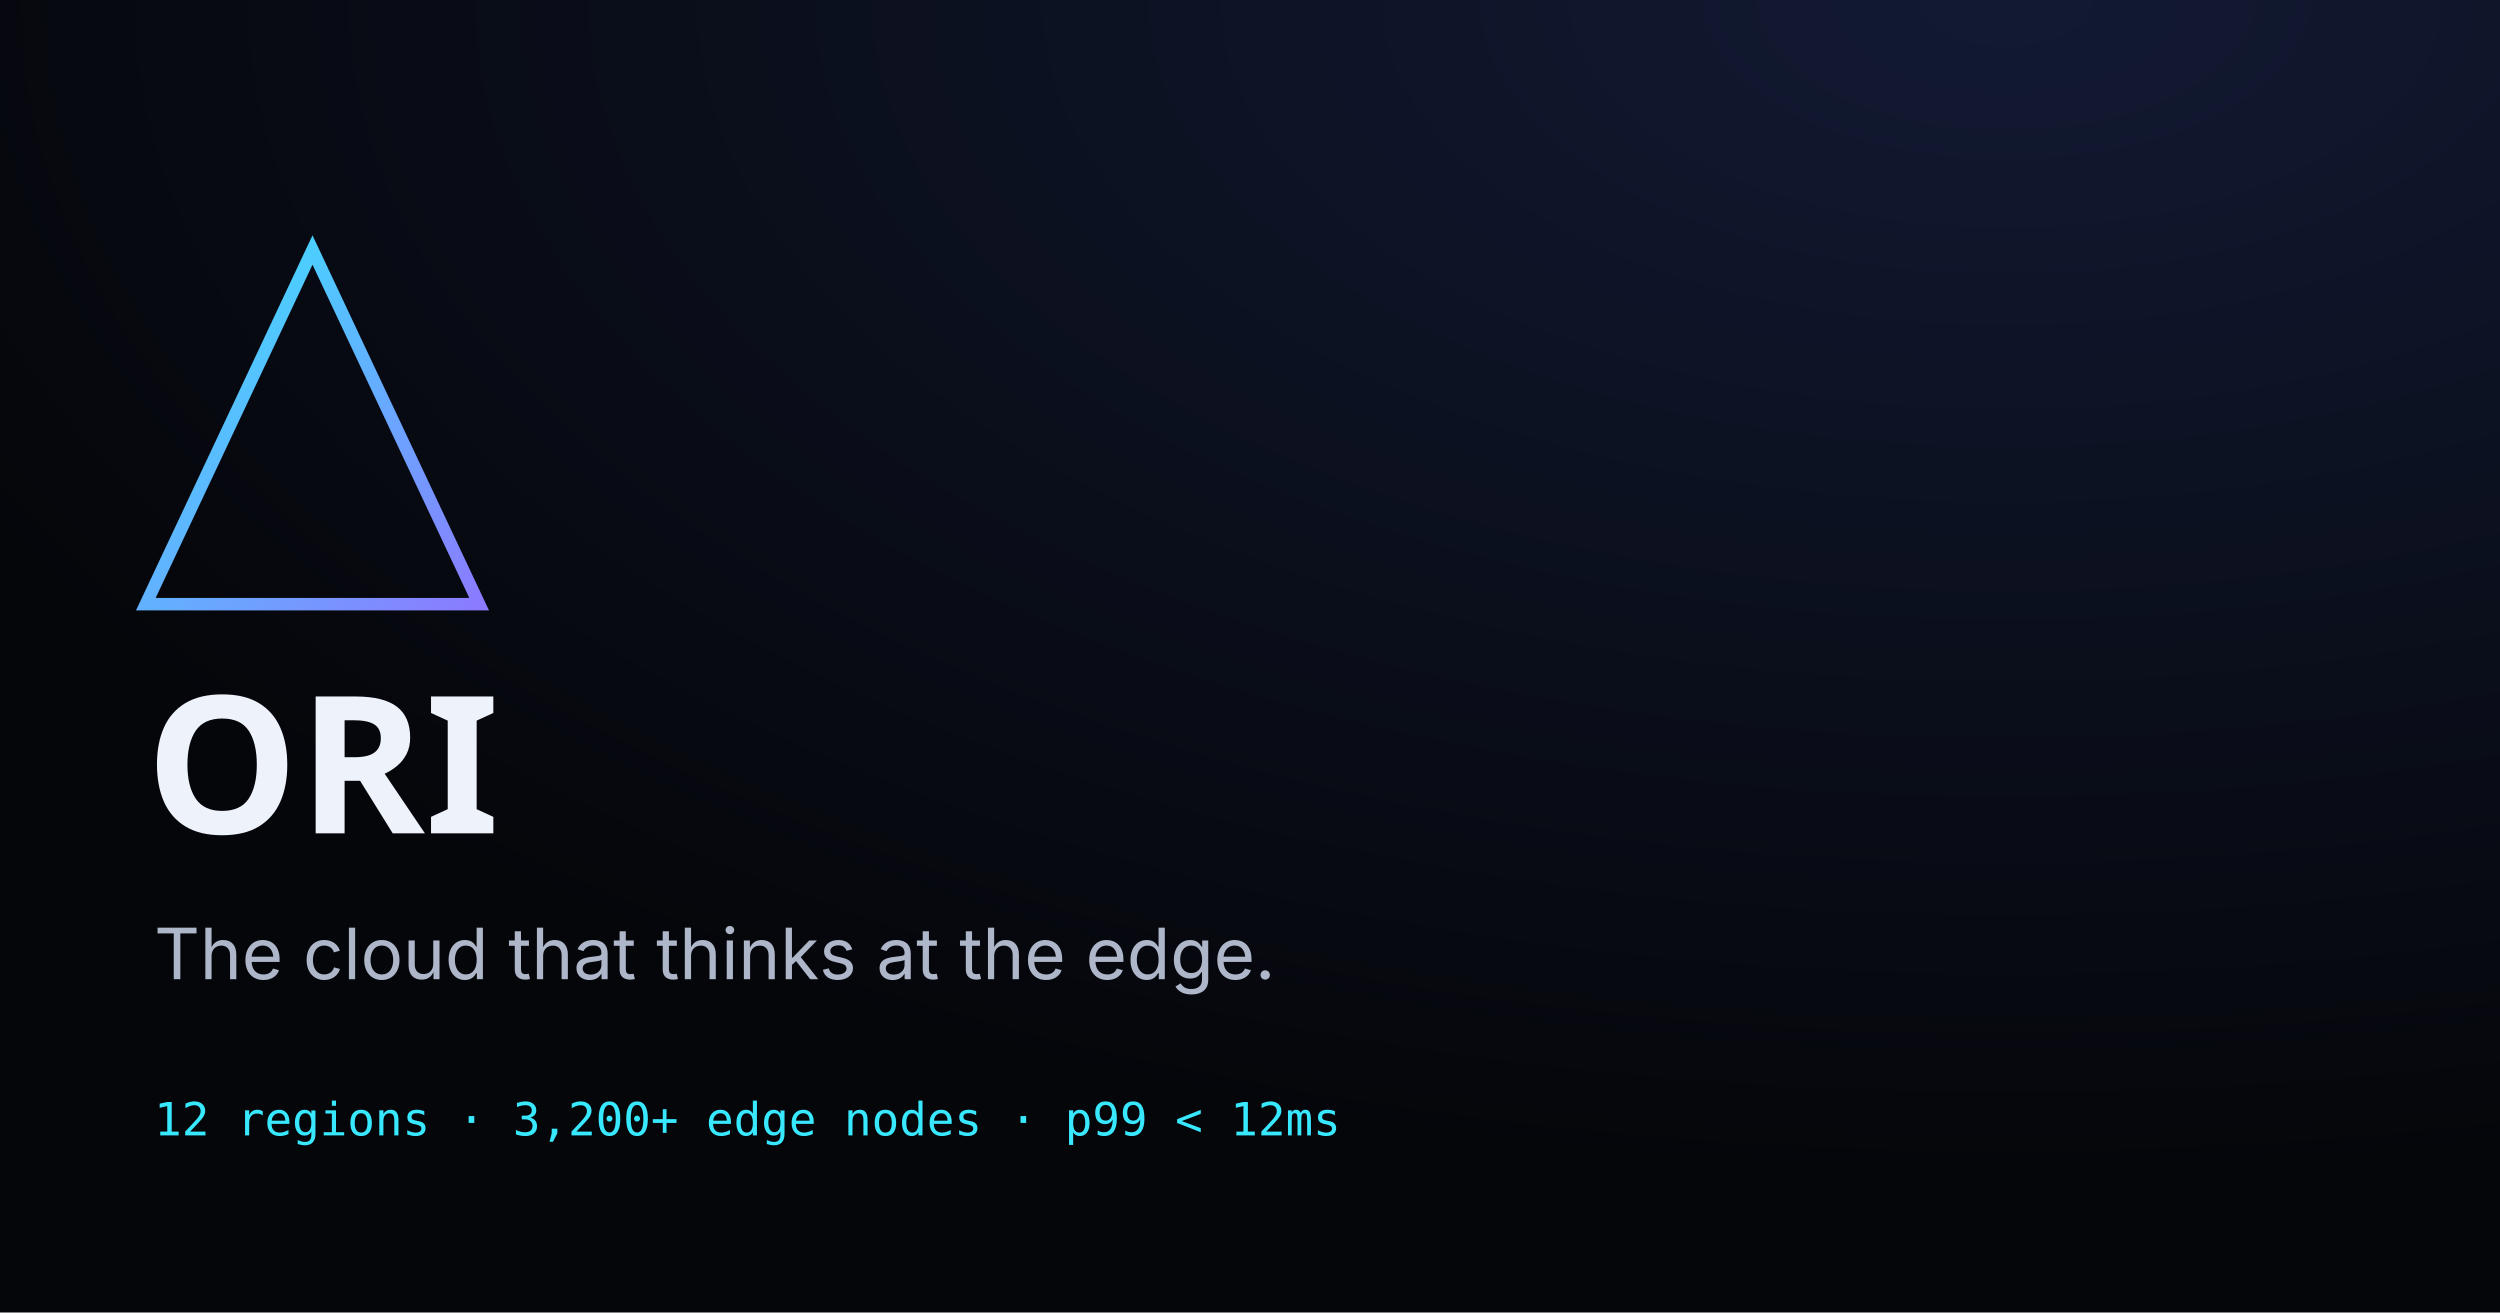
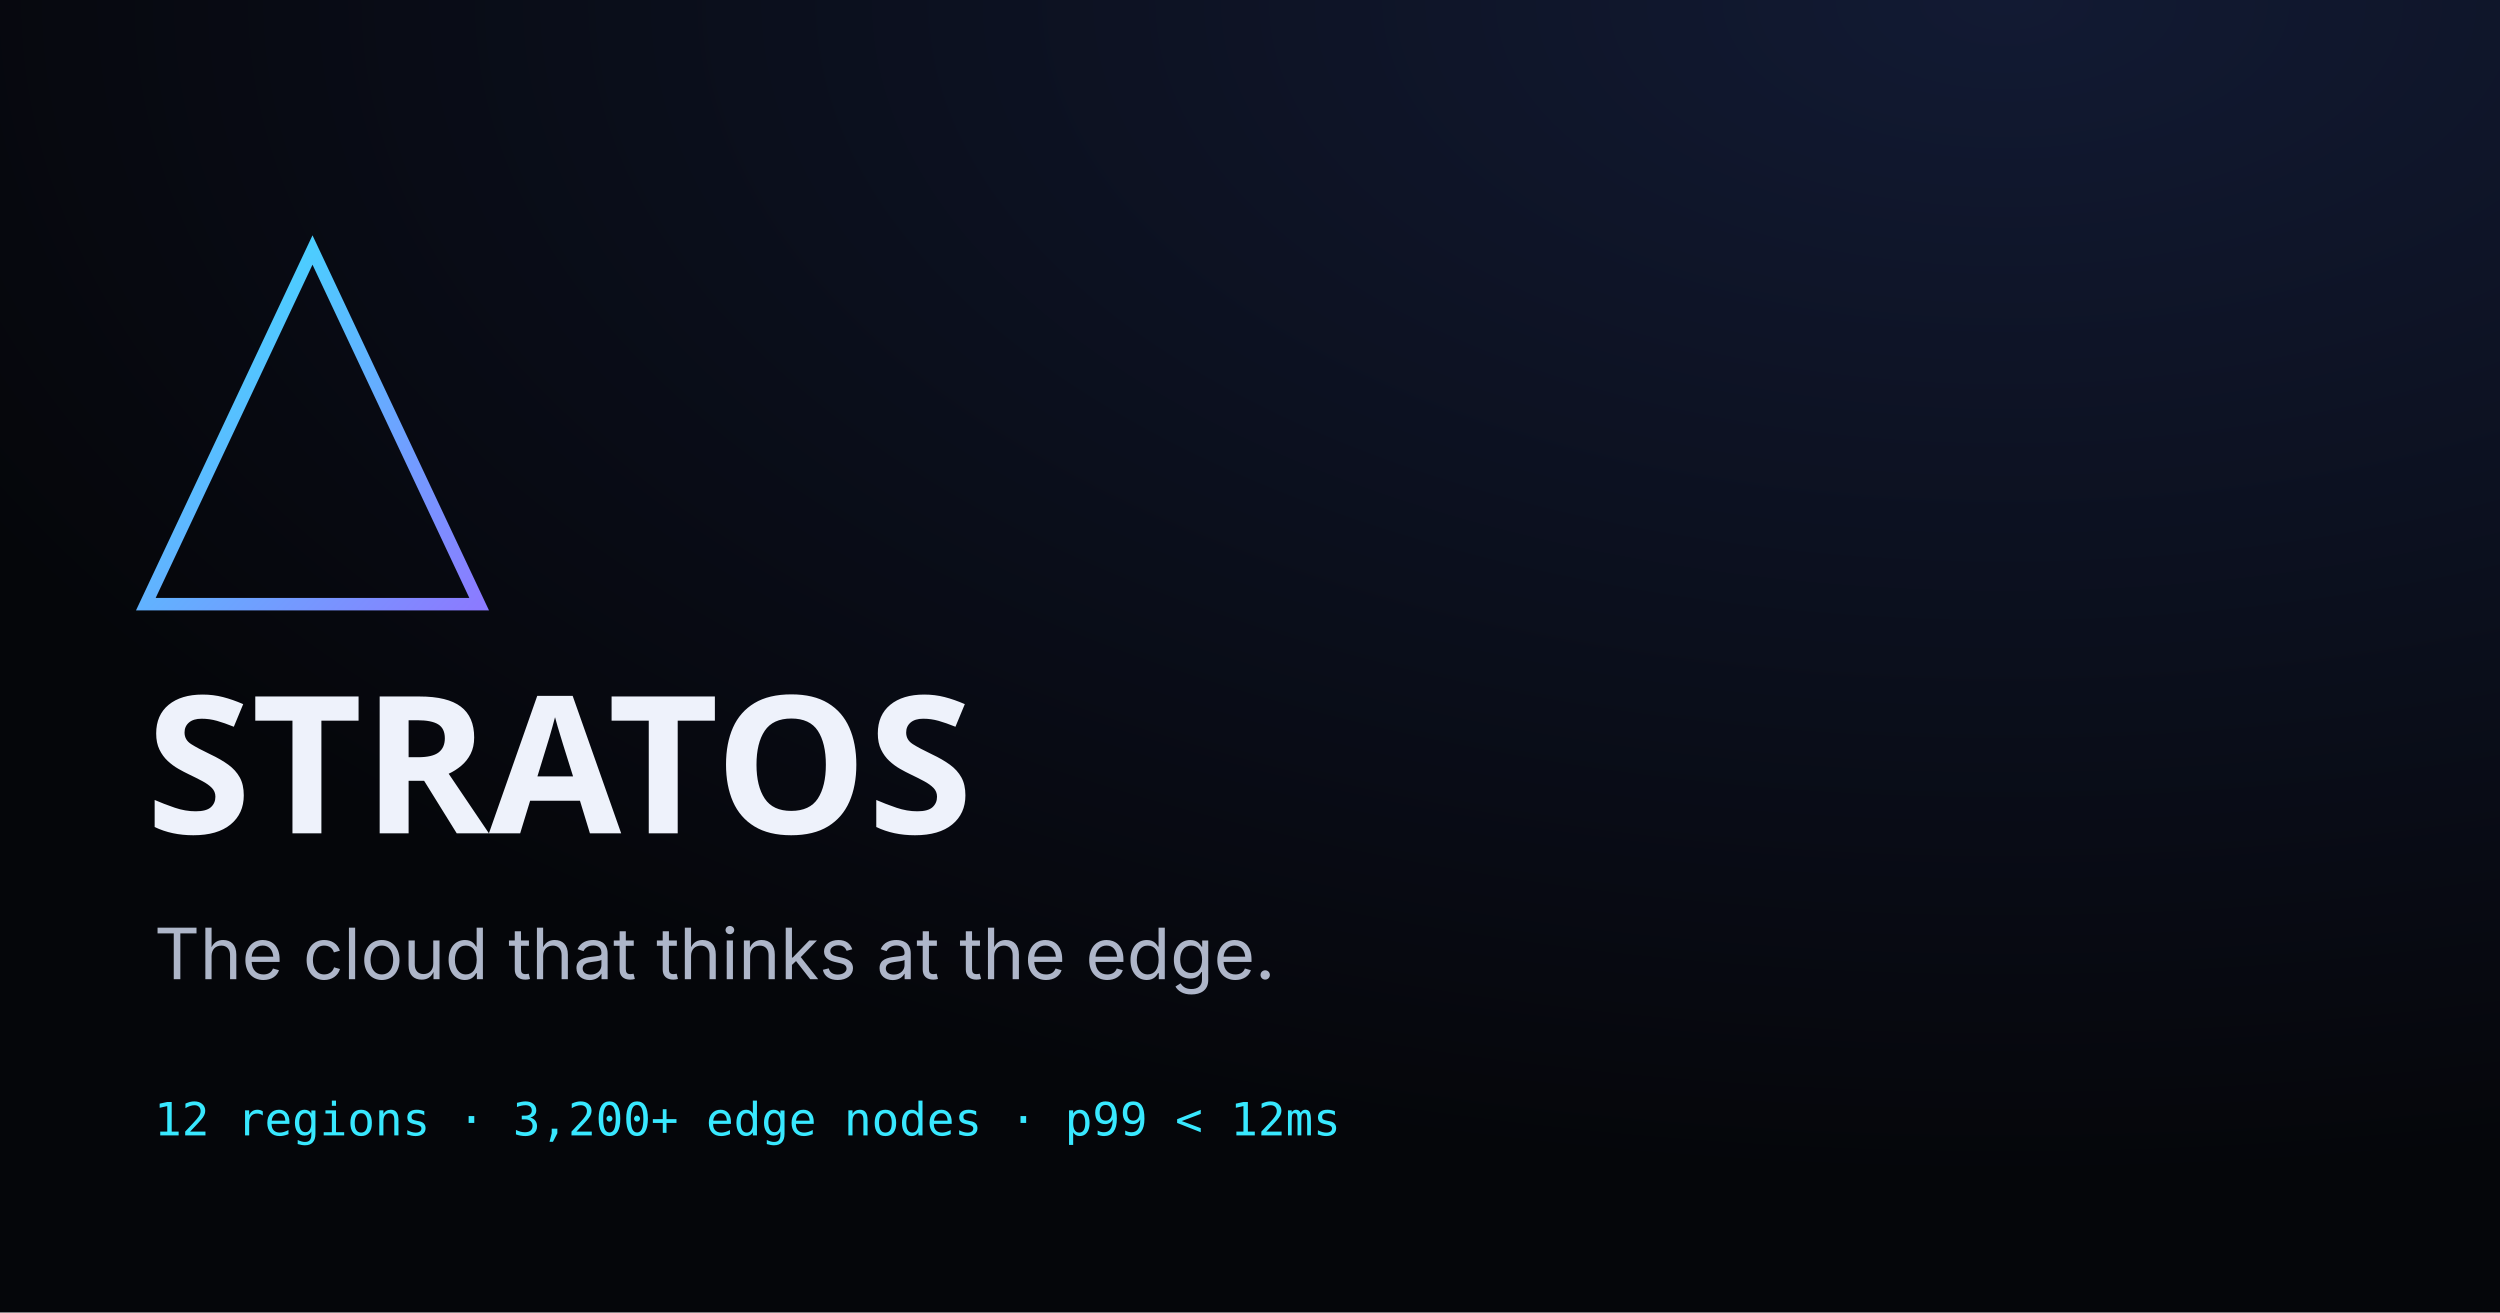
<svg xmlns="http://www.w3.org/2000/svg" viewBox="0 0 1200 630" width="1200" height="630">
  <defs>
    <linearGradient id="og" x1="0" y1="0" x2="1" y2="1">
      <stop offset="0" stop-color="#38e8ff" />
      <stop offset="1" stop-color="#8b7bff" />
    </linearGradient>
    <radialGradient id="bg" cx="80%" cy="0%" r="90%">
      <stop offset="0" stop-color="#121a33" />
      <stop offset="1" stop-color="#05060a" />
    </radialGradient>
  </defs>
  <rect width="1200" height="630" fill="url(#bg)" />
  <polygon points="150,120 230,290 70,290" fill="none" stroke="url(#og)" stroke-width="6" />
-   <text x="70" y="400" font-family="'Space Grotesk',sans-serif" font-size="92" font-weight="700" fill="#eef2fb">ORI</text>
+   <text x="70" y="400" font-family="'Space Grotesk',sans-serif" font-size="92" font-weight="700" fill="#eef2fb">STRATOS</text>
  <text x="74" y="470" font-family="'Inter',sans-serif" font-size="34" fill="#aeb6c9">The cloud that thinks at the edge.</text>
  <text x="74" y="545" font-family="'JetBrains Mono',monospace" font-size="22" fill="#38e8ff">12 regions · 3,200+ edge nodes · p99 &lt; 12ms</text>
</svg>
